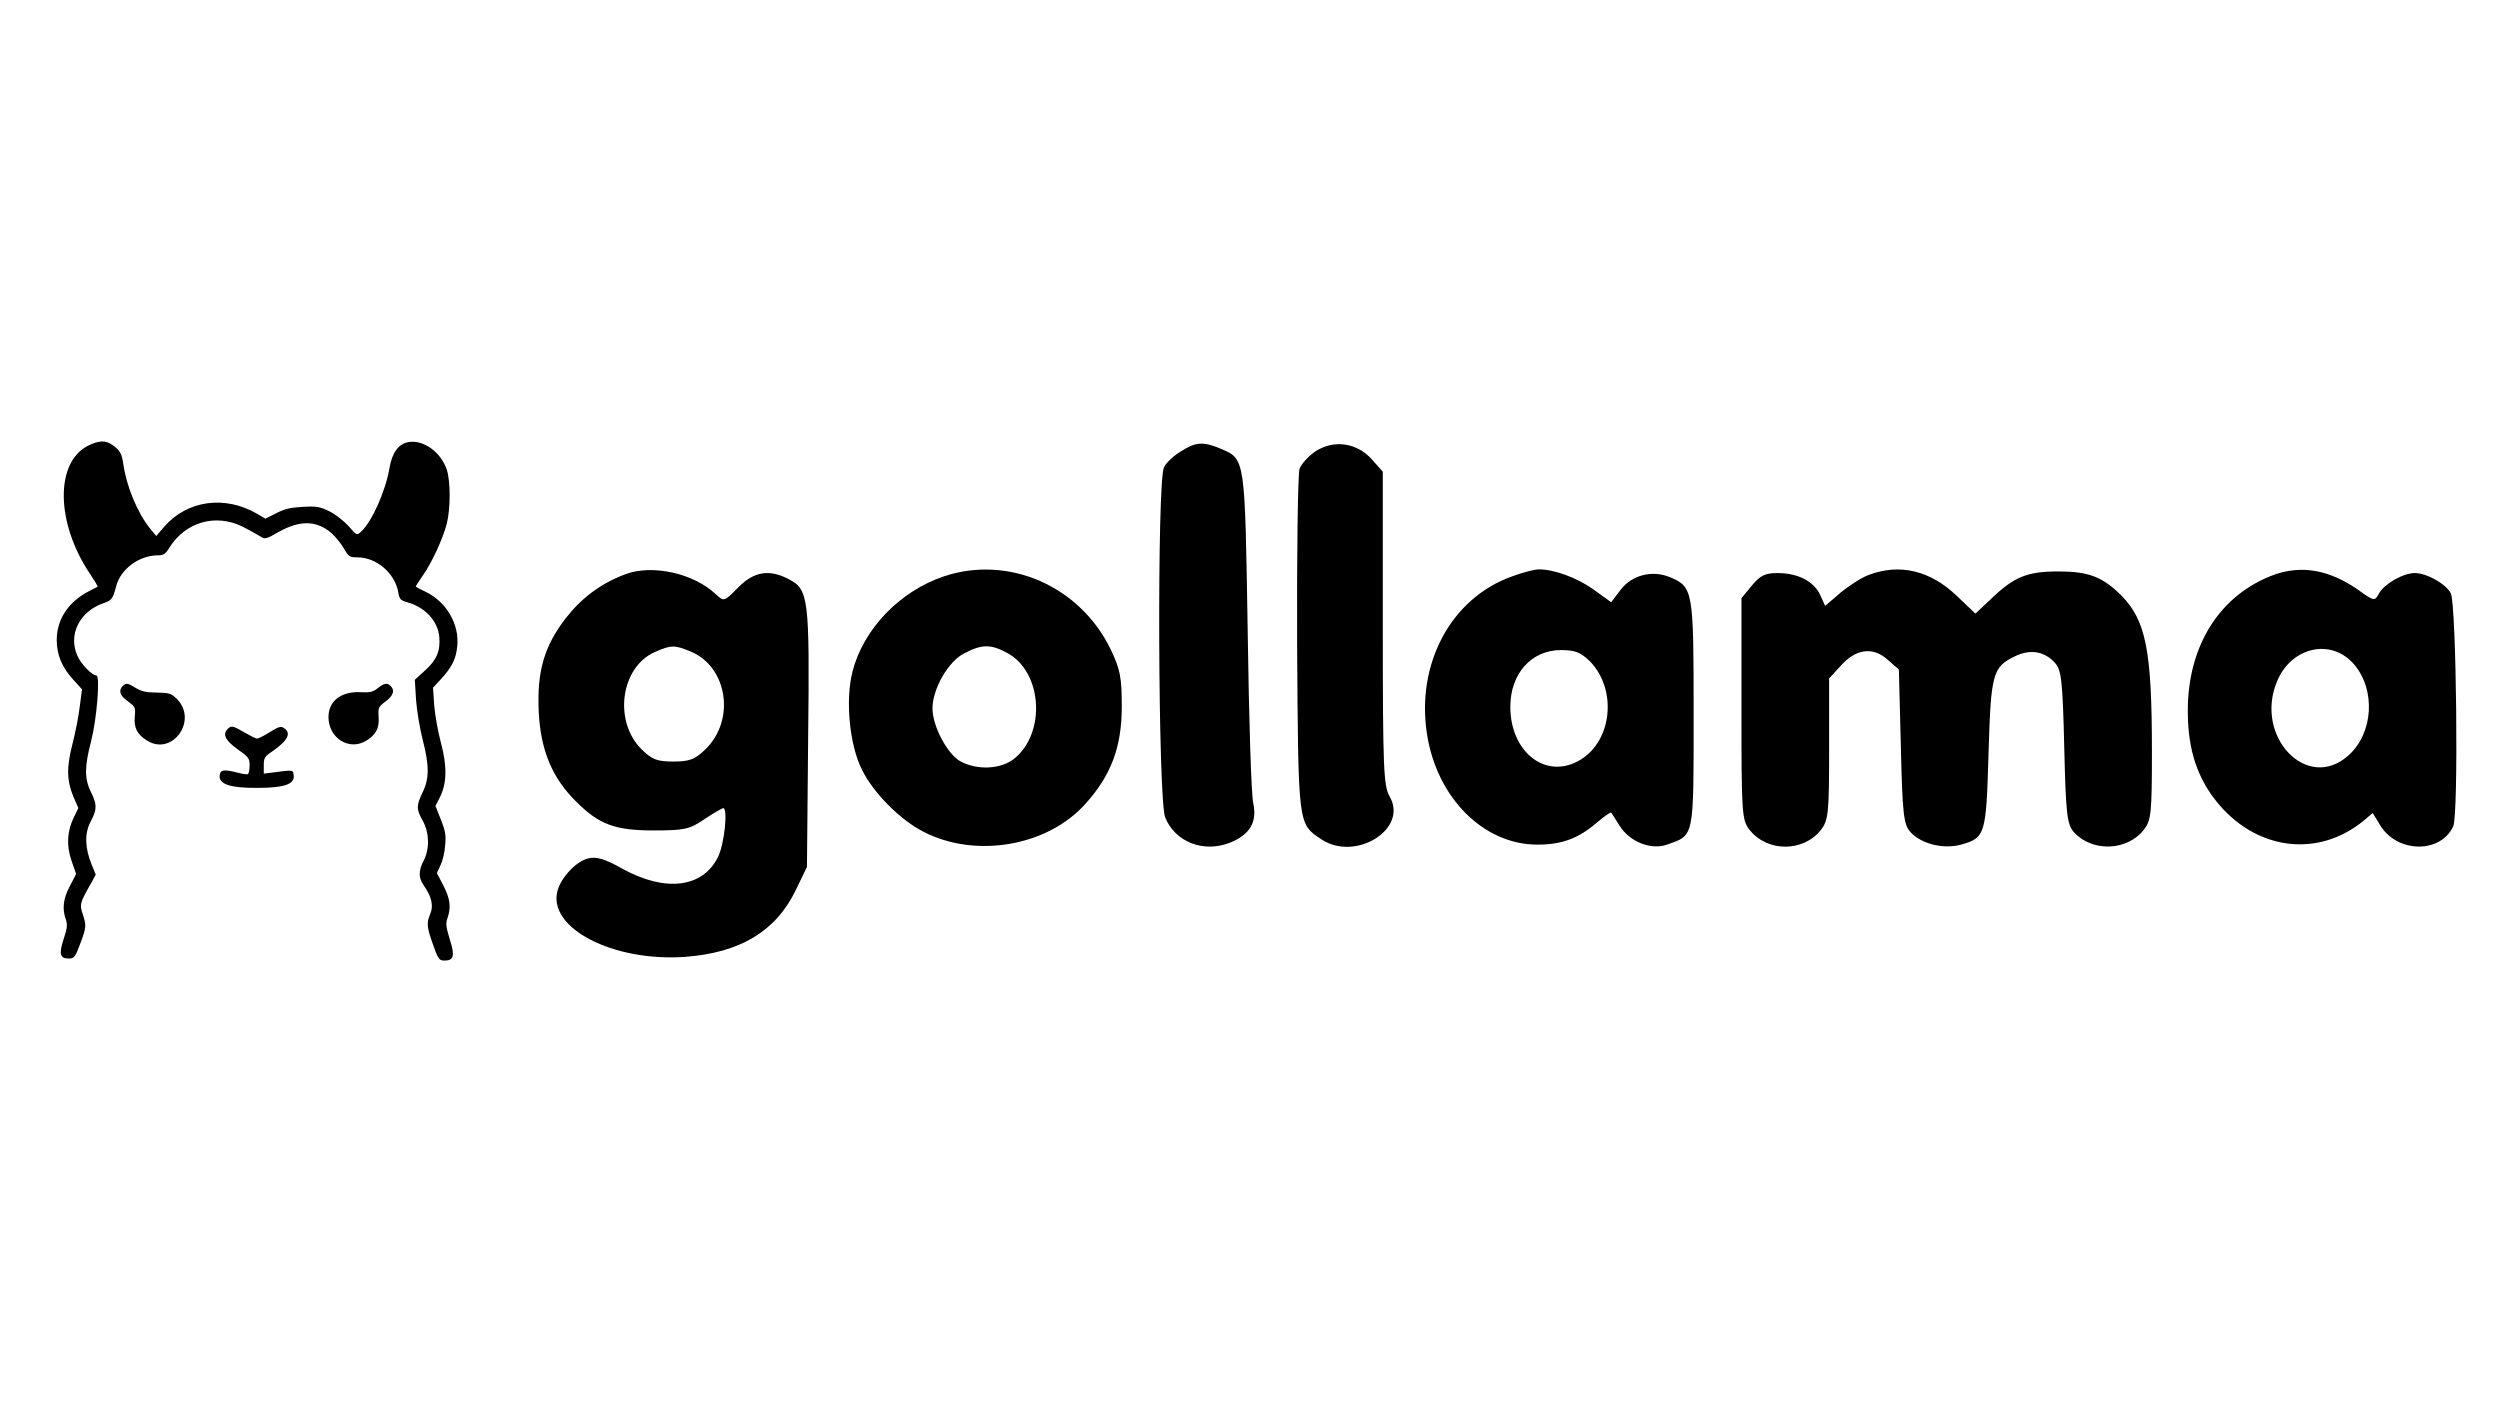
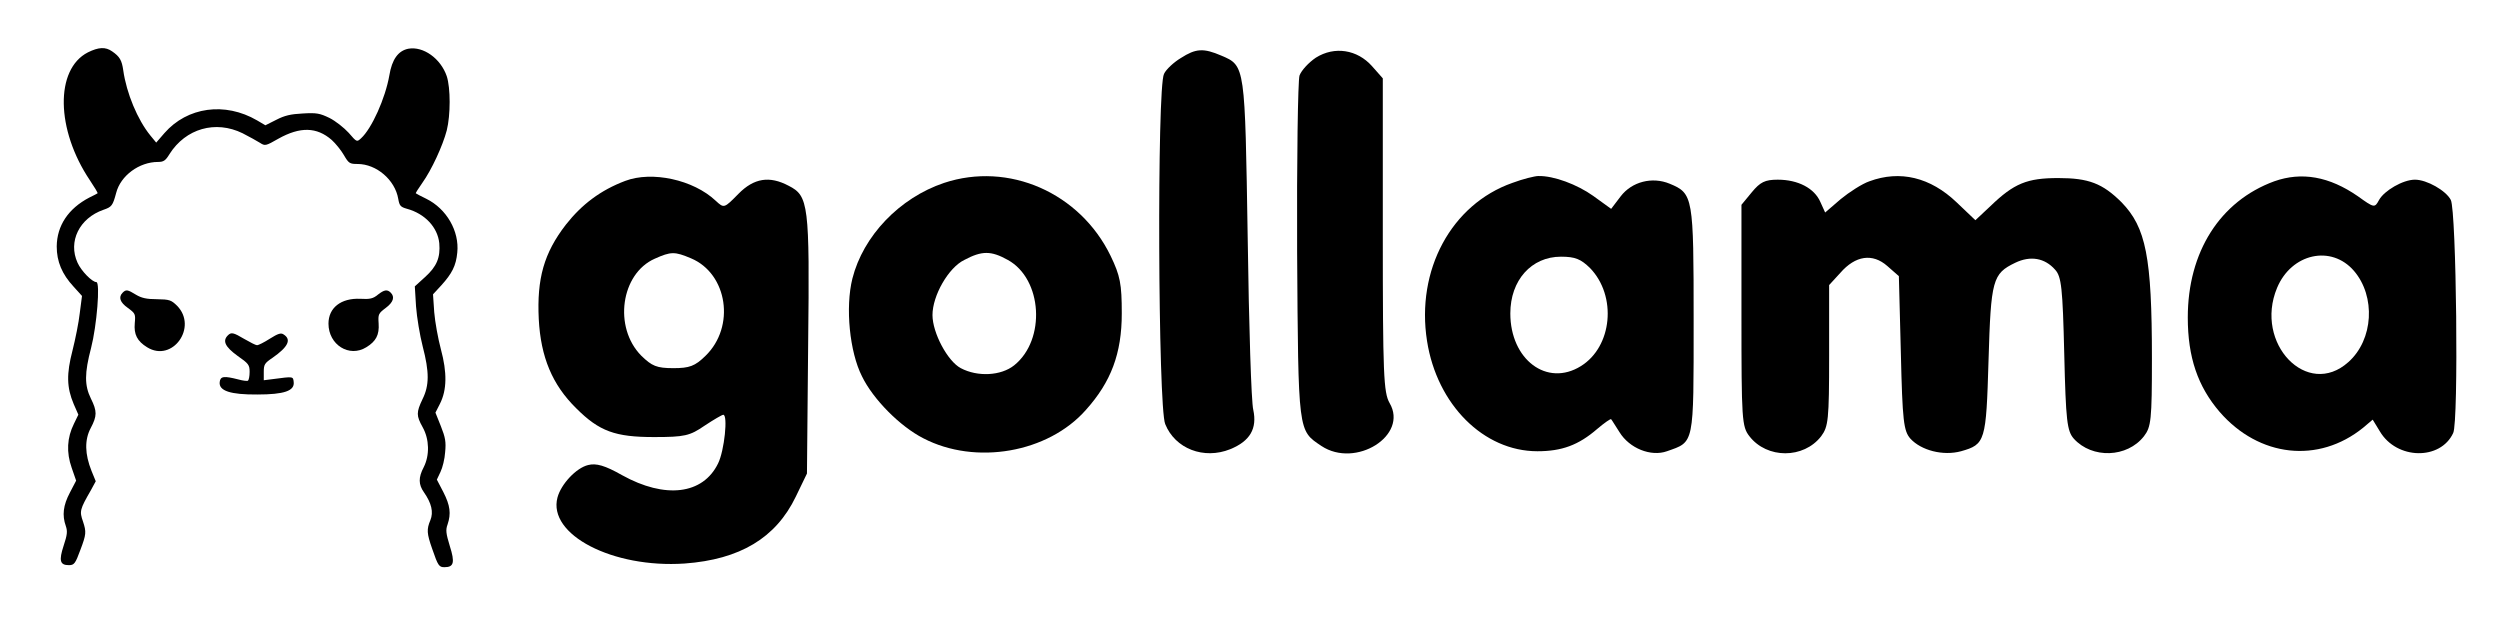
- <svg xmlns="http://www.w3.org/2000/svg" version="1.0" viewBox="0 0 1200 300" width="1360px" height="768px">
+ <svg xmlns="http://www.w3.org/2000/svg" version="1.0" viewBox="0 0 1200 300" width="1200px" height="300px">
  <g transform="matrix(0.275975, 0, 0, -0.251751, -316.3498, 1007.765)" fill="#000000" stroke="none" style="">
    <g transform="matrix(0.351679, 0, 0, 0.38827, 525.4252, 2044.104)" style="">
      <path d="M2200 4788 c-163 -83 -158 -380 10 -628 23 -34 40 -62 38 -64 -1 -1 -20 -11 -41 -21 -104 -54 -160 -138 -161 -240 0 -74 26 -136 84 -198 l41 -45 -11 -84 c-5 -46 -22 -129 -36 -184 -30 -115 -29 -181 6 -263 l23 -52 -22 -45 c-34 -68 -38 -140 -11 -216 l22 -63 -31 -59 c-33 -62 -39 -111 -20 -164 9 -26 7 -43 -11 -97 -24 -73 -18 -95 26 -95 26 0 32 7 57 75 29 76 30 88 13 139 -18 51 -16 59 39 154 l24 44 -21 51 c-33 82 -35 152 -4 210 32 60 32 83 1 145 -32 65 -32 124 1 249 28 108 46 323 26 323 -21 0 -75 55 -93 95 -48 104 9 219 128 260 41 14 46 20 63 83 22 85 114 152 207 152 27 0 37 6 57 39 80 125 227 167 361 102 33 -17 72 -38 86 -47 25 -16 28 -16 91 20 108 60 190 58 264 -6 19 -17 46 -50 60 -74 24 -41 29 -44 68 -44 93 0 185 -78 201 -171 6 -34 11 -40 43 -49 89 -24 152 -91 160 -169 6 -70 -12 -114 -70 -166 l-51 -46 6 -98 c4 -54 19 -143 33 -197 33 -126 33 -191 -1 -259 -31 -65 -31 -81 1 -138 33 -59 35 -137 5 -196 -27 -51 -26 -85 1 -123 38 -54 48 -98 32 -137 -19 -45 -18 -65 9 -141 29 -84 34 -90 61 -90 46 0 52 23 26 104 -19 62 -21 79 -11 106 18 53 13 93 -21 159 l-32 61 18 38 c10 20 21 64 23 97 5 50 1 72 -21 127 l-27 67 22 43 c35 68 36 154 5 268 -14 52 -29 134 -33 182 l-6 88 41 44 c53 58 73 97 79 161 11 105 -53 215 -153 264 -27 13 -50 25 -52 27 -2 1 13 24 32 51 46 64 101 182 121 258 19 76 19 208 0 266 -30 87 -116 148 -190 135 -50 -10 -81 -52 -94 -131 -20 -113 -87 -261 -140 -309 -21 -19 -21 -19 -61 27 -23 25 -65 58 -95 73 -48 23 -64 26 -132 22 -60 -3 -90 -10 -131 -31 l-54 -27 -41 24 c-159 92 -345 66 -458 -62 l-41 -47 -29 35 c-63 77 -118 207 -134 320 -7 49 -17 67 -55 93 -33 23 -67 21 -120 -5z" />
      <path d="M2372 3608 c-22 -22 -13 -48 26 -75 37 -27 38 -30 34 -75 -5 -55 12 -88 61 -118 125 -77 252 99 148 204 -29 28 -37 31 -100 32 -51 0 -76 6 -103 22 -41 25 -49 27 -66 10z" />
      <path d="M3634 3598 c-23 -19 -39 -23 -87 -20 -95 4 -157 -44 -157 -122 0 -104 103 -168 187 -116 48 29 65 61 61 117 -3 45 -1 49 35 76 38 28 46 54 25 75 -17 17 -32 15 -64 -10z" />
      <path d="M2892 3398 c-27 -27 -13 -56 48 -100 55 -38 60 -45 60 -79 0 -21 -4 -40 -8 -43 -4 -3 -26 0 -48 6 -71 18 -89 16 -92 -13 -5 -43 53 -62 186 -61 133 0 185 18 180 61 -3 28 -1 28 -100 15 l-48 -6 0 41 c0 36 4 43 43 69 78 54 95 90 55 115 -13 9 -28 4 -68 -21 -28 -18 -57 -32 -63 -32 -7 0 -34 14 -62 30 -56 33 -66 35 -83 18z" />
    </g>
    <g transform="matrix(0.69312, 0, 0, 0.77282, 1638.375, 2091.62)" style="">
      <path d="M2253 2330 c-17 -10 -37 -28 -42 -39 -18 -32 -15 -823 3 -864 25 -61 97 -88 163 -62 50 20 68 51 58 97 -5 18 -11 209 -14 423 -7 427 -6 426 -66 451 -45 19 -64 18 -102 -6z" />
      <path d="M2592 2331 c-18 -12 -36 -31 -41 -44 -4 -12 -7 -208 -6 -435 3 -449 2 -440 61 -479 86 -56 219 26 171 106 -15 26 -17 70 -17 415 l0 386 -27 30 c-37 41 -94 50 -141 21z" style="" />
      <path d="M859 2027 c-62 -23 -109 -58 -149 -108 -55 -70 -73 -133 -68 -233 5 -94 34 -162 94 -220 58 -57 98 -71 195 -71 77 0 90 3 127 28 23 15 44 27 47 27 12 0 3 -88 -13 -120 -38 -77 -133 -88 -241 -29 -43 24 -65 30 -85 25 -30 -7 -68 -47 -77 -80 -25 -92 139 -175 319 -163 139 10 229 63 279 165 l28 57 3 319 c4 346 1 366 -49 391 -48 25 -87 19 -126 -20 -36 -36 -36 -36 -57 -17 -56 52 -160 74 -227 49z m165 -191 c92 -38 112 -169 36 -241 -26 -25 -40 -30 -80 -30 -42 0 -54 5 -81 31 -70 70 -51 202 34 239 41 18 50 18 91 1z" />
      <path d="M1659 2022 c-112 -37 -203 -131 -230 -236 -18 -71 -7 -181 24 -241 28 -57 96 -124 154 -153 131 -67 313 -36 408 70 63 69 90 139 90 238 0 73 -4 93 -28 142 -77 156 -256 233 -418 180z m160 -190 c87 -47 96 -197 16 -260 -33 -26 -92 -29 -134 -7 -33 17 -71 87 -71 131 0 48 40 117 80 136 44 23 67 23 109 0z" />
      <path d="M3085 2022 c-153 -53 -242 -215 -214 -390 25 -157 142 -272 277 -272 61 0 103 15 150 55 18 15 34 26 35 24 2 -2 11 -17 21 -32 25 -40 79 -61 119 -47 69 24 67 13 67 322 0 306 -1 314 -60 338 -44 18 -95 5 -123 -31 l-24 -31 -45 32 c-40 28 -99 50 -138 49 -8 0 -38 -7 -65 -17z m195 -210 c68 -69 56 -194 -23 -242 -85 -52 -177 16 -177 130 0 82 53 140 127 140 36 0 50 -6 73 -28z" />
      <path d="M3981 2026 c-18 -6 -51 -27 -72 -44 l-39 -33 -12 26 c-15 34 -56 55 -107 55 -32 0 -44 -6 -65 -31 l-26 -31 0 -272 c0 -259 1 -275 20 -299 44 -56 136 -56 180 0 18 24 20 40 20 199 l0 174 28 30 c38 43 81 49 118 17 l29 -25 5 -190 c4 -168 7 -192 24 -211 27 -29 82 -43 127 -31 61 17 63 24 69 224 6 199 10 214 67 241 38 18 74 12 100 -17 16 -17 19 -45 23 -208 4 -165 7 -190 24 -209 46 -50 134 -47 176 6 18 23 20 40 20 192 0 251 -15 323 -76 385 -48 47 -83 60 -159 60 -78 0 -111 -13 -170 -69 l-38 -35 -47 44 c-66 62 -142 80 -219 52z" />
      <path d="M4997 2026 c-136 -49 -217 -174 -217 -336 0 -98 25 -170 80 -233 99 -112 248 -128 360 -39 l24 20 18 -29 c42 -70 152 -72 184 -4 14 28 8 548 -6 575 -12 23 -60 50 -90 50 -30 0 -77 -27 -90 -50 -11 -20 -12 -20 -53 9 -72 49 -141 61 -210 37z m200 -221 c55 -63 49 -170 -14 -225 -103 -91 -237 46 -179 183 36 85 136 107 193 42z" />
    </g>
  </g>
</svg>
